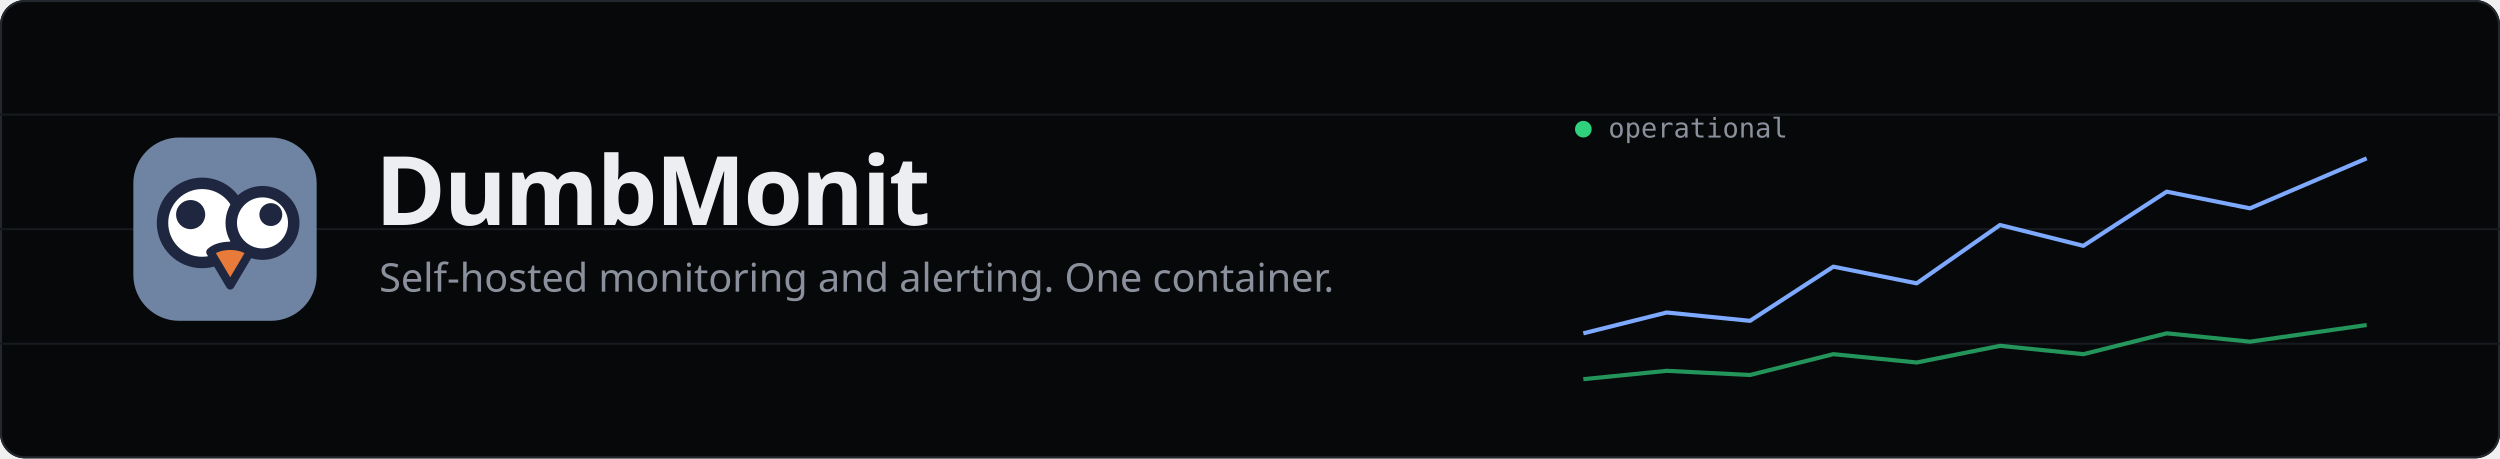
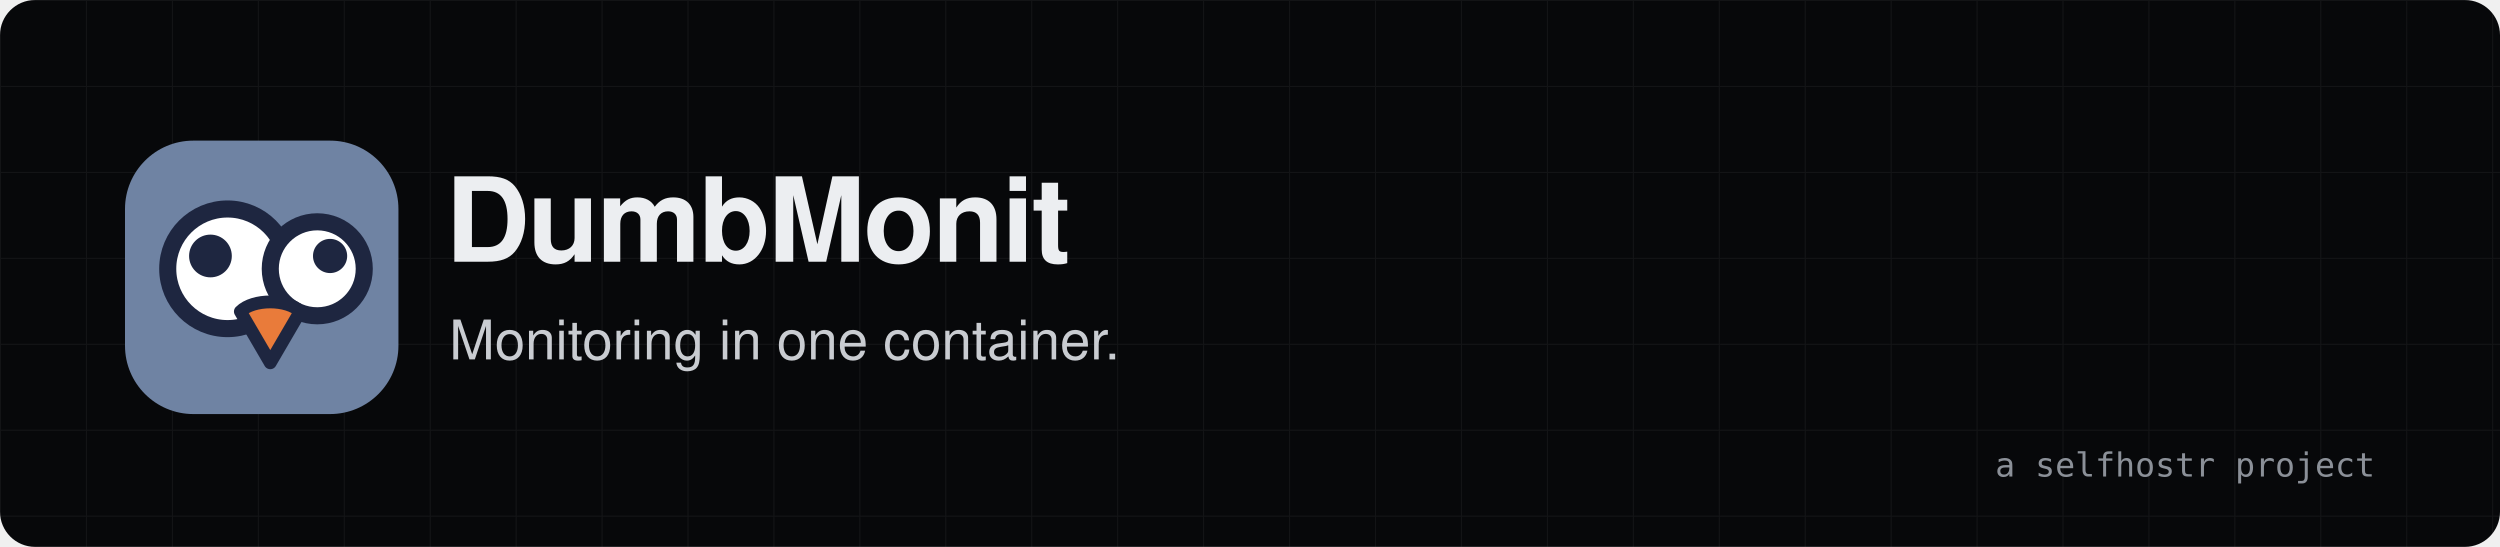
- <svg xmlns="http://www.w3.org/2000/svg" viewBox="0 0 1200 220" role="img" aria-label="DumbMonit">
-   <rect width="1200" height="220" rx="12" fill="#07080a" />
-   <rect x="0.5" y="0.5" width="1199" height="219" rx="11.5" fill="none" stroke="#23272e" />
-   <g stroke="#16191e" stroke-width="1">
-     <path d="M0 55H1200M0 110H1200M0 165H1200" />
+ <svg xmlns="http://www.w3.org/2000/svg" viewBox="0 0 1280 280" role="img" aria-label="DumbMonit: Monitoring in one container.">
+   <defs>
+     <pattern id="g" width="44" height="44" patternUnits="userSpaceOnUse">
+       <path d="M44 0H0V44" fill="none" stroke="#ffffff" stroke-opacity=".05" />
+     </pattern>
+   </defs>
+   <rect width="1280" height="280" rx="18" fill="#07080a" />
+   <rect width="1280" height="280" rx="18" fill="url(#g)" />
+   <g transform="translate(64 72) scale(2.1875)">
+     <rect width="64" height="64" rx="16" fill="#6f83a3" />
+     <circle cx="24" cy="30" r="14" fill="#fff" stroke="#1e2640" stroke-width="4" />
+     <circle cx="45" cy="30" r="11" fill="#fff" stroke="#1e2640" stroke-width="4" />
+     <circle cx="20" cy="27" r="5" fill="#1e2640" />
+     <circle cx="48" cy="27" r="4" fill="#1e2640" />
+     <path d="M27 40c3-3 11-3 14 0l-7 12z" fill="#e97b3a" stroke="#1e2640" stroke-width="3" stroke-linejoin="round" />
  </g>
-   <g transform="translate(64 66)">
-     <rect width="88" height="88" rx="22" fill="#6f83a3" />
-     <circle cx="33" cy="41" r="19" fill="#fff" stroke="#1e2640" stroke-width="5.5" />
-     <circle cx="62" cy="41" r="15" fill="#fff" stroke="#1e2640" stroke-width="5.5" />
-     <circle cx="27.5" cy="37" r="7" fill="#1e2640" />
-     <circle cx="66" cy="37" r="5.5" fill="#1e2640" />
-     <path d="M37 55c4-4 15-4 19 0l-9.500 16z" fill="#e97b3a" stroke="#1e2640" stroke-width="4" stroke-linejoin="round" />
-   </g>
-   <text x="180" y="108" font-family="Geist, 'Segoe UI', system-ui, -apple-system, sans-serif" font-size="46" font-weight="600" letter-spacing="-1" fill="#eceef1">DumbMonit</text>
-   <text x="182" y="140" font-family="Geist, 'Segoe UI', system-ui, -apple-system, sans-serif" font-size="19" fill="#8a919c">Self-hosted monitoring and alerting. One container.</text>
-   <g font-family="'Geist Mono', ui-monospace, Menlo, Consolas, monospace" font-size="13" fill="#8a919c">
-     <circle cx="760" cy="62" r="4" fill="#2fd17c" />
-     <text x="772" y="66">operational</text>
-   </g>
-   <polyline fill="none" stroke="#7da9ff" stroke-width="2" stroke-linejoin="round" points="760,160 800,150 840,154 880,128 920,136 960,108 1000,118 1040,92 1080,100 1136,76" />
-   <polyline fill="none" stroke="#2fd17c" stroke-width="2" stroke-linejoin="round" opacity="0.7" points="760,182 800,178 840,180 880,170 920,174 960,166 1000,170 1040,160 1080,164 1136,156" />
+   <text x="228" y="134" fill="#eceef1" font-family="-apple-system,BlinkMacSystemFont,'Segoe UI',Helvetica,Arial,sans-serif" font-size="60" font-weight="600" letter-spacing="-1.2">DumbMonit</text>
+   <text x="230" y="184" fill="#c9ccd1" font-family="-apple-system,BlinkMacSystemFont,'Segoe UI',Helvetica,Arial,sans-serif" font-size="28">Monitoring in one container.</text>
+   <text x="1216" y="244" text-anchor="end" fill="#8b9098" font-family="ui-monospace,SFMono-Regular,Menlo,Consolas,monospace" font-size="17">a selfhostr project</text>
</svg>
